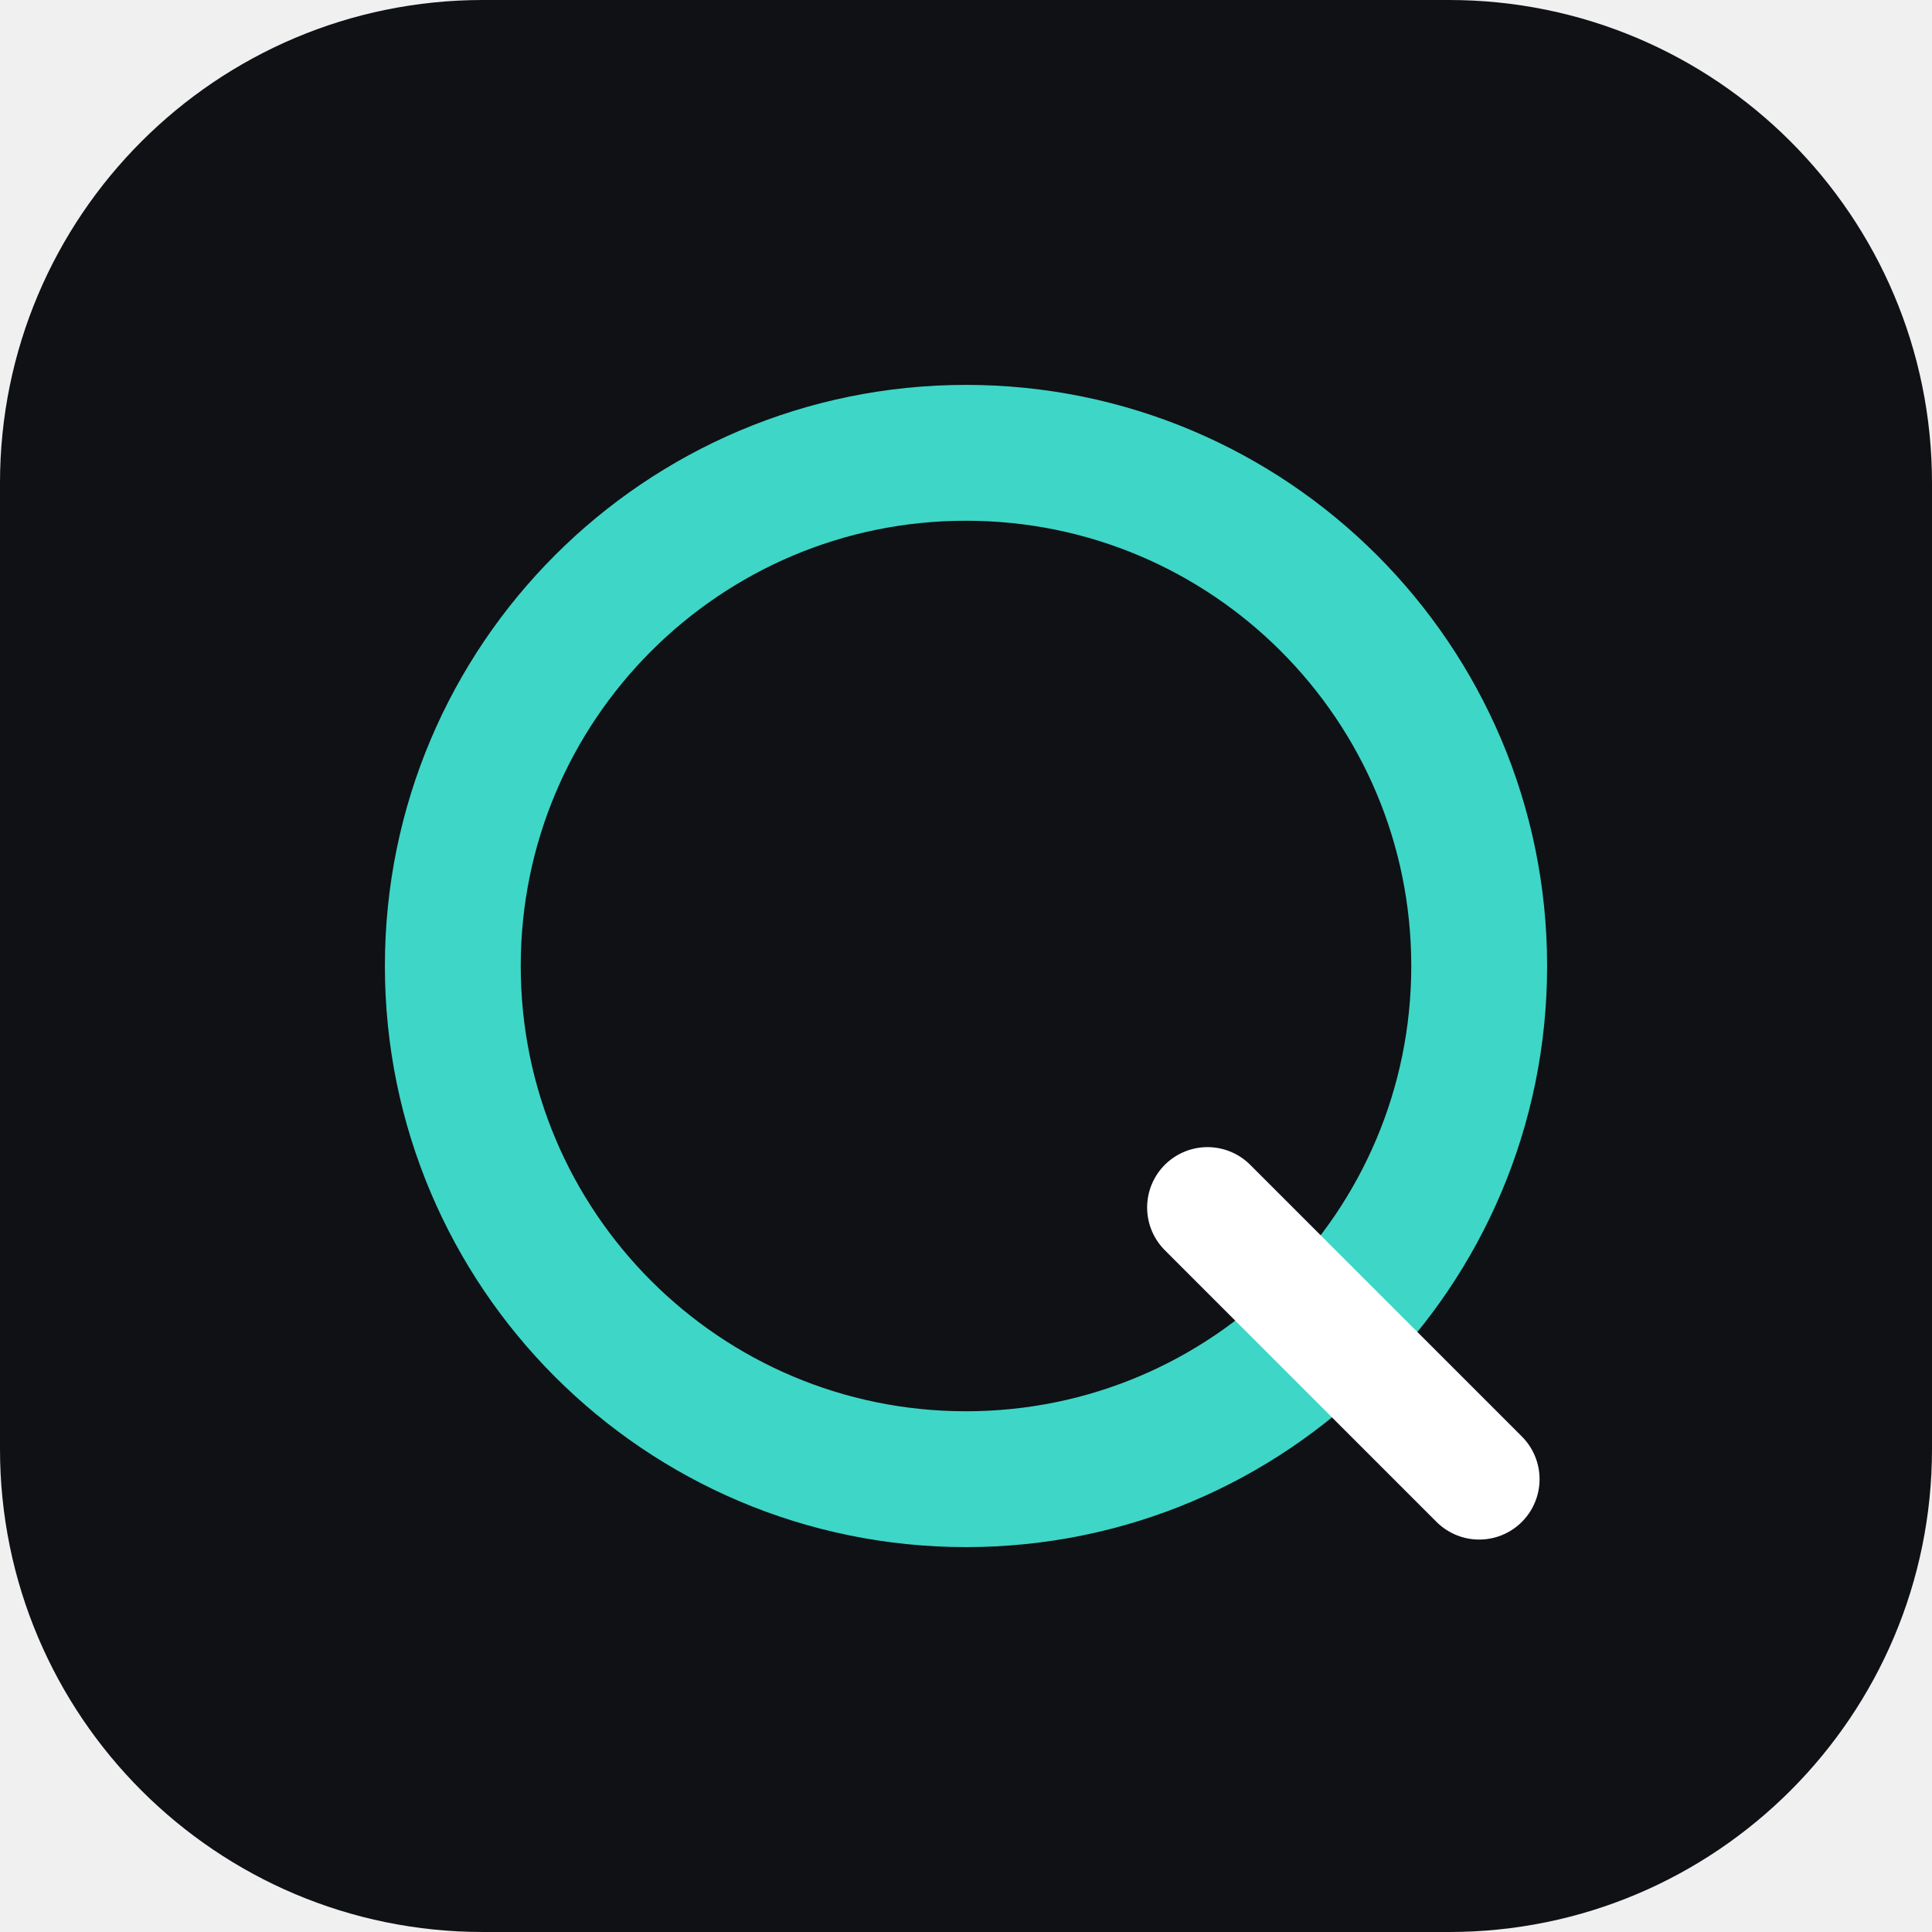
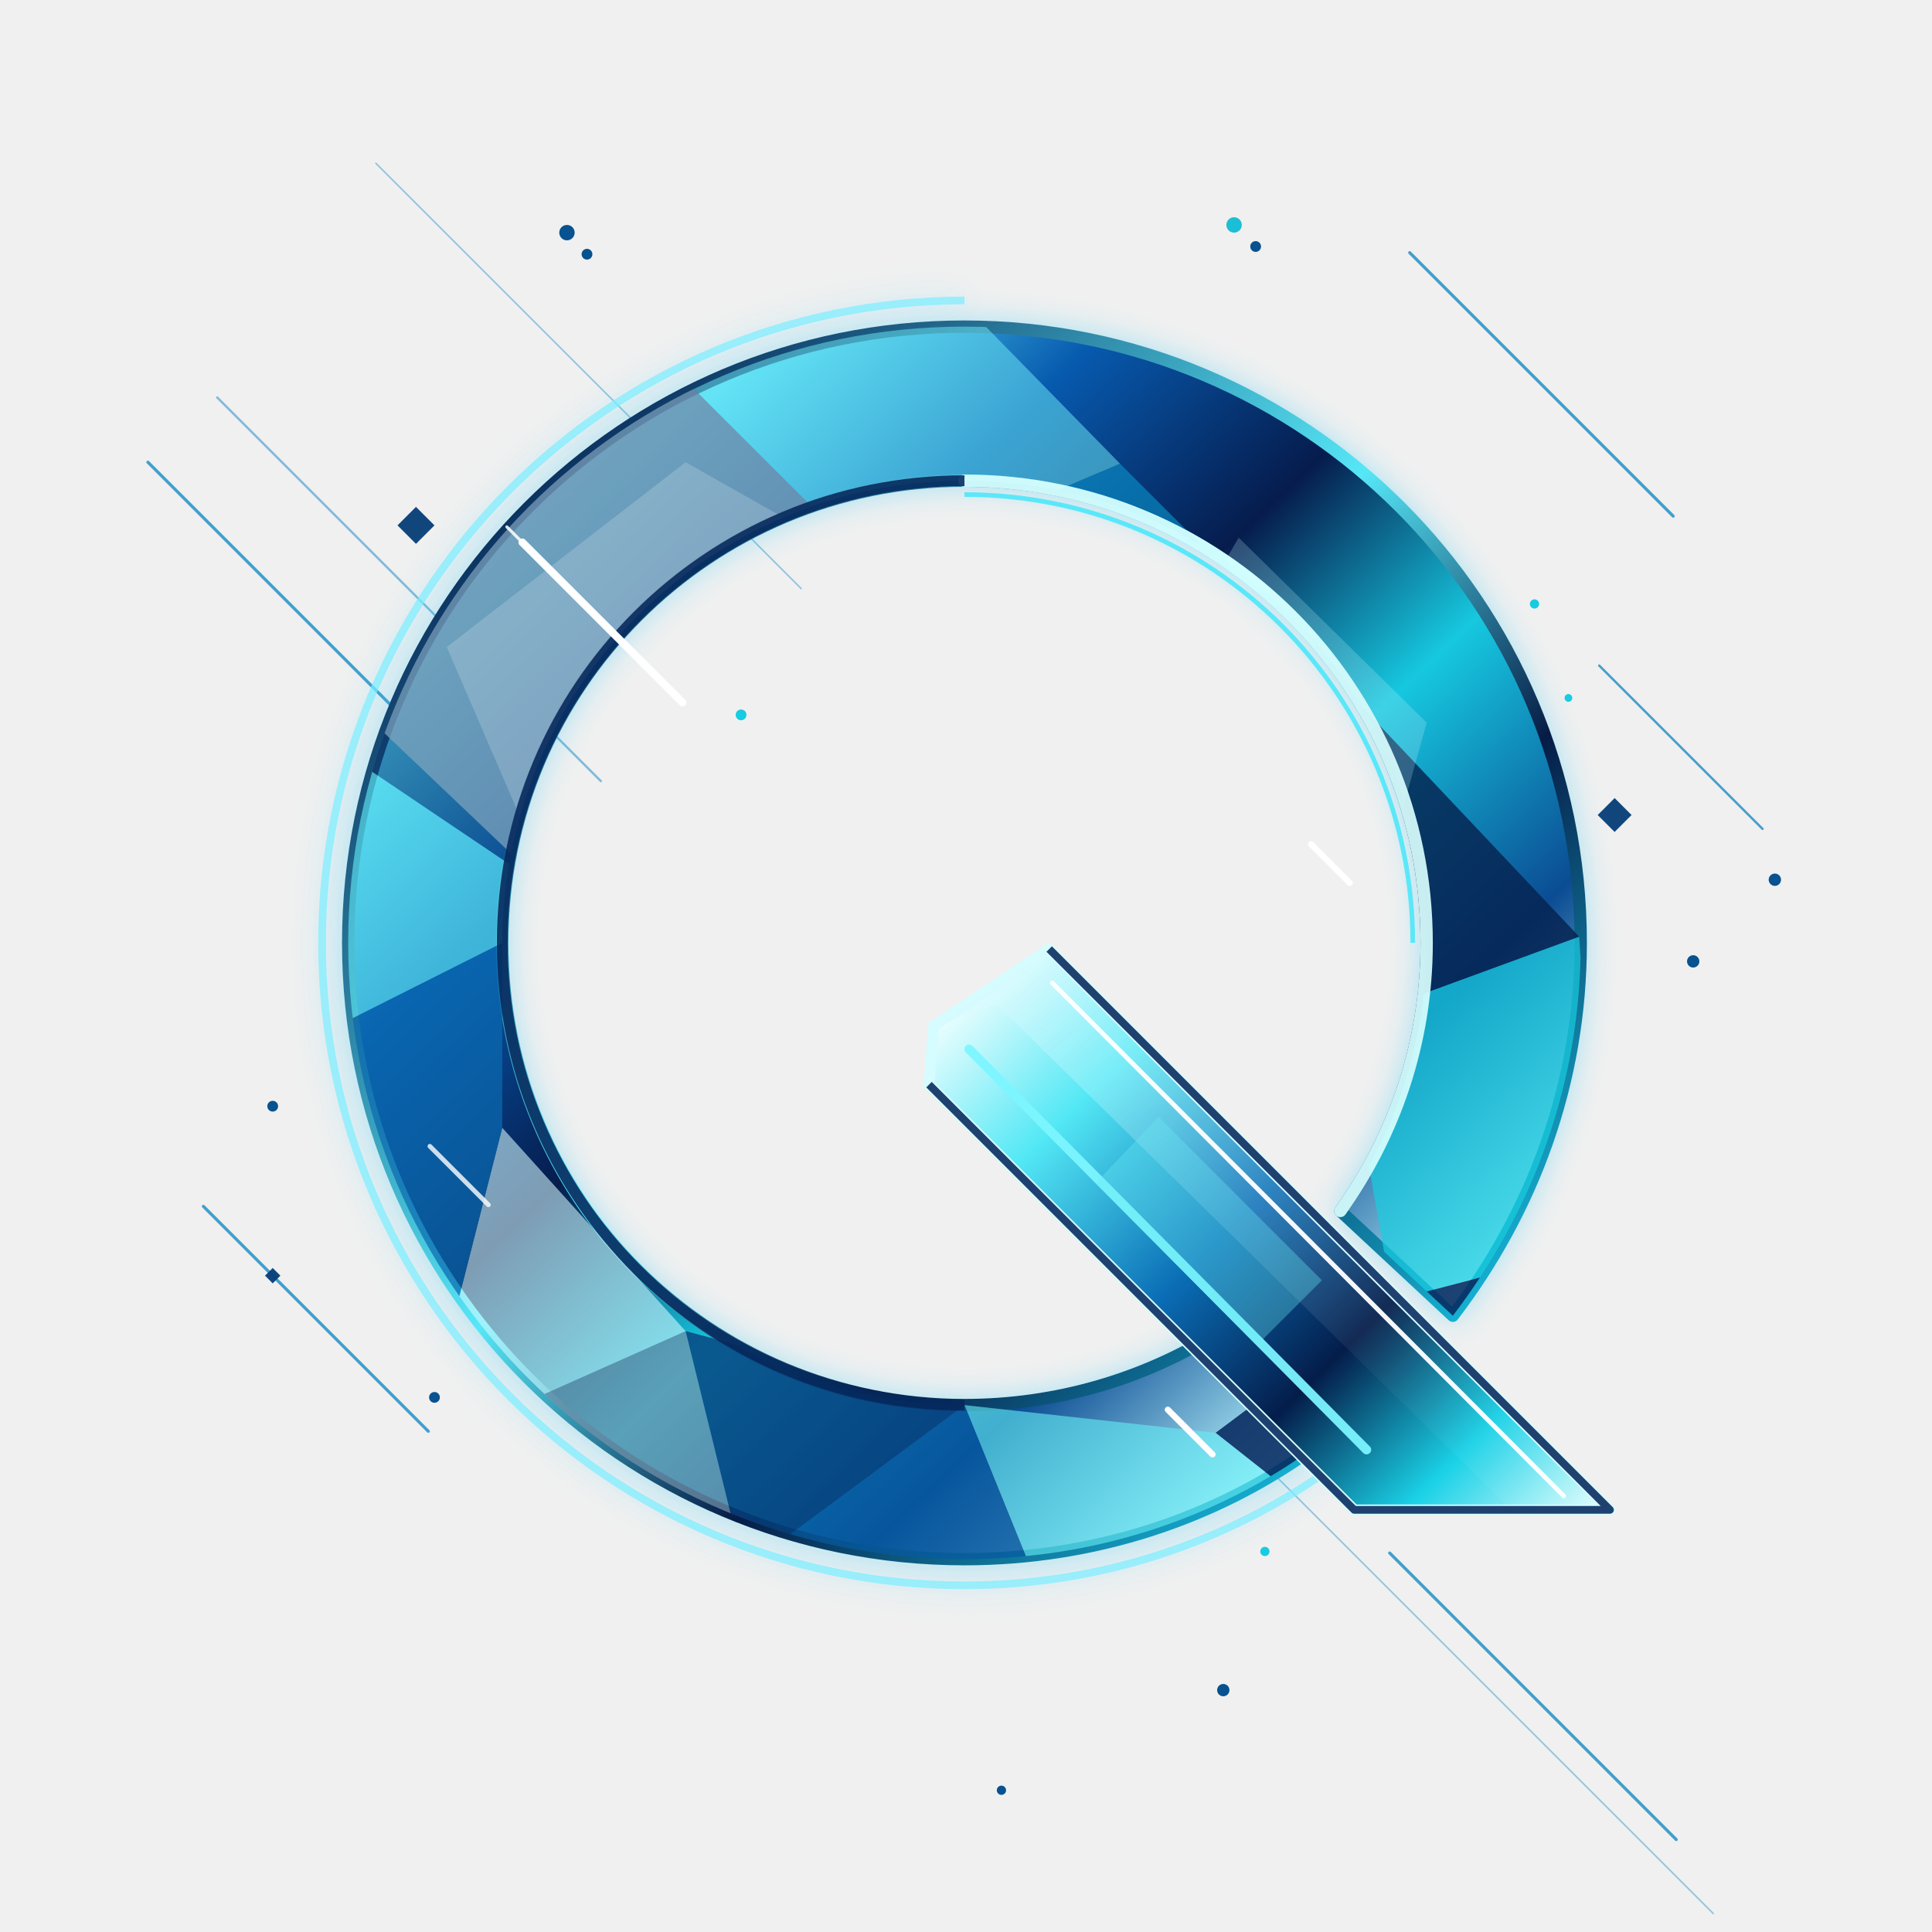
- <svg xmlns="http://www.w3.org/2000/svg" width="256" height="256" viewBox="0 0 256 256" fill="none">
-   <rect width="256" height="256" rx="64" fill="#0F1115" />
-   <circle cx="128" cy="128" r="68" stroke="#40E0D0" stroke-width="18" opacity="0.95" />
-   <circle cx="128" cy="128" r="38" fill="#0F1115" />
-   <path d="       M160 160       L196 196     " stroke="white" stroke-width="16" stroke-linecap="round" />
+ <svg xmlns="http://www.w3.org/2000/svg" width="1254" height="1254" viewBox="0 0 1254 1254" fill="none">
+   <defs>
+     <linearGradient id="glassOuter" x1="265" y1="260" x2="980" y2="1010" gradientUnits="userSpaceOnUse">
+       <stop offset="0" stop-color="#E9FCFF" />
+       <stop offset=".13" stop-color="#59DDF5" />
+       <stop offset=".27" stop-color="#075AAE" />
+       <stop offset=".42" stop-color="#061C4D" />
+       <stop offset=".56" stop-color="#16C8DF" />
+       <stop offset=".72" stop-color="#0B4C93" />
+       <stop offset=".86" stop-color="#BDF8FF" />
+       <stop offset="1" stop-color="#0876B8" />
+     </linearGradient>
+     <linearGradient id="glassInner" x1="360" y1="320" x2="850" y2="900" gradientUnits="userSpaceOnUse">
+       <stop offset="0" stop-color="#FFFFFF" stop-opacity=".95" />
+       <stop offset=".18" stop-color="#A5F2FF" stop-opacity=".78" />
+       <stop offset=".36" stop-color="#0D8FC8" stop-opacity=".96" />
+       <stop offset=".52" stop-color="#06204D" />
+       <stop offset=".68" stop-color="#4DE9F1" stop-opacity=".9" />
+       <stop offset=".84" stop-color="#0B3676" />
+       <stop offset="1" stop-color="#E6FCFF" />
+     </linearGradient>
+     <linearGradient id="tail" x1="625" y1="640" x2="1000" y2="1020" gradientUnits="userSpaceOnUse">
+       <stop stop-color="#F4FFFF" />
+       <stop offset=".2" stop-color="#53E8F5" />
+       <stop offset=".44" stop-color="#0A6DB5" />
+       <stop offset=".64" stop-color="#041D4A" />
+       <stop offset=".83" stop-color="#1AD1E6" />
+       <stop offset="1" stop-color="#E7FFFF" />
+     </linearGradient>
+     <linearGradient id="shine" x1="300" y1="250" x2="840" y2="930" gradientUnits="userSpaceOnUse">
+       <stop stop-color="#FFFFFF" stop-opacity=".98" />
+       <stop offset=".45" stop-color="#C9F8FF" stop-opacity=".58" />
+       <stop offset="1" stop-color="#FFFFFF" stop-opacity=".05" />
+     </linearGradient>
+     <linearGradient id="navyEdge" x1="330" y1="330" x2="900" y2="920" gradientUnits="userSpaceOnUse">
+       <stop stop-color="#0B315F" />
+       <stop offset=".45" stop-color="#56E7F7" />
+       <stop offset=".7" stop-color="#061C46" />
+       <stop offset="1" stop-color="#16B9DA" />
+     </linearGradient>
+     <filter id="glow" x="120" y="120" width="1010" height="1010" color-interpolation-filters="sRGB" filterUnits="userSpaceOnUse">
+       <feGaussianBlur stdDeviation="10" result="blur" />
+       <feColorMatrix in="blur" type="matrix" values="0 0 0 0 0.12  0 0 0 0 0.78  0 0 0 0 0.98  0 0 0 .35 0" result="tint" />
+       <feMerge>
+         <feMergeNode in="tint" />
+         <feMergeNode in="SourceGraphic" />
+       </feMerge>
+     </filter>
+     <clipPath id="ringClip">
+       <path fill-rule="evenodd" clip-rule="evenodd" d="M626 212C405 212 226 391 226 612C226 833 405 1012 626 1012C710 1012 788 986 851 941L789 866C742 895 686 912 626 912C460 912 326 778 326 612C326 446 460 312 626 312C792 312 926 446 926 612C926 677 905 737 870 786L943 854C995 786 1026 703 1026 612C1026 391 847 212 626 212Z" />
+     </clipPath>
+   </defs>
+   <g stroke="#1387C3" stroke-linecap="round" opacity=".78">
+     <path d="M96 300L334 538" stroke-width="2" />
+     <path d="M141 258L390 507" stroke-width="1.5" opacity=".65" />
+     <path d="M915 164L1086 335" stroke-width="2" />
+     <path d="M1038 432L1144 538" stroke-width="1.5" />
+     <path d="M132 783L278 929" stroke-width="2" />
+     <path d="M902 1008L1088 1194" stroke-width="2" />
+     <path d="M244 106L520 382" stroke-width="1" opacity=".55" />
+     <path d="M760 890L1112 1242" stroke-width="1" opacity=".55" />
+   </g>
+   <g fill="#07528F">
+     <circle cx="368" cy="151" r="5" />
+     <circle cx="381" cy="165" r="3.5" />
+     <circle cx="801" cy="146" r="5" fill="#1BBED5" />
+     <circle cx="815" cy="160" r="3.5" />
+     <circle cx="177" cy="718" r="3.5" />
+     <circle cx="282" cy="907" r="3.5" />
+     <circle cx="1099" cy="624" r="4" />
+     <circle cx="1152" cy="571" r="4" />
+     <circle cx="794" cy="1097" r="4" />
+     <circle cx="650" cy="1162" r="3" />
+   </g>
+   <g fill="#063E78" opacity=".95">
+     <path d="M270 329l12 12-12 12-12-12z" />
+     <path d="M1048 518l11 11-11 11-11-11z" />
+     <path d="M177 823l5 5-5 5-5-5z" />
+   </g>
+   <path d="M626 195C396 195 209 382 209 612S396 1029 626 1029C713 1029 794 1002 861 955" stroke="#7DEFFF" stroke-width="5" opacity=".72" filter="url(#glow)" />
+   <path d="M626 212C405 212 226 391 226 612C226 833 405 1012 626 1012C710 1012 788 986 851 941L789 866C742 895 686 912 626 912C460 912 326 778 326 612C326 446 460 312 626 312C792 312 926 446 926 612C926 677 905 737 870 786L943 854C995 786 1026 703 1026 612C1026 391 847 212 626 212Z" fill="url(#glassOuter)" stroke="url(#navyEdge)" stroke-width="8" stroke-linejoin="round" filter="url(#glow)" />
+   <g clip-path="url(#ringClip)">
+     <path d="M175 405L389 191L567 369L359 580Z" fill="#D9FCFF" fill-opacity=".72" />
+     <path d="M389 191L586 157L727 301L567 369Z" fill="#6CE8F7" fill-opacity=".52" />
+     <path d="M567 369L727 301L872 446L716 500Z" fill="#0A8EC6" fill-opacity=".64" />
+     <path d="M716 500L872 446L1025 608L872 664Z" fill="#06234F" fill-opacity=".82" />
+     <path d="M872 664L1025 608L1038 809L904 844Z" fill="#18CDE0" fill-opacity=".7" />
+     <path d="M904 844L1038 809L903 1020L789 930Z" fill="#072B61" fill-opacity=".88" />
+     <path d="M789 930L903 1020L687 1062L626 912Z" fill="#64ECF4" fill-opacity=".62" />
+     <path d="M626 912L687 1062L483 1018L445 864Z" fill="#075AA2" fill-opacity=".7" />
+     <path d="M445 864L483 1018L286 889L326 732Z" fill="#D4FAFF" fill-opacity=".58" />
+     <path d="M326 732L286 889L169 691L326 612Z" fill="#0A6AB0" fill-opacity=".72" />
+     <path d="M326 612L169 691L209 479L359 580Z" fill="#5EE6F3" fill-opacity=".65" />
+     <path d="M359 580L209 479L389 191L567 369Z" fill="#052D65" fill-opacity=".42" />
+     <path d="M290 420L445 300L567 369L359 580Z" fill="#FFFFFF" fill-opacity=".18" />
+     <path d="M716 500L804 349L926 469L872 664Z" fill="#C8F8FF" fill-opacity=".22" />
+     <path d="M445 864L626 912L483 1018L326 917Z" fill="#061C4B" fill-opacity=".34" />
+   </g>
+   <path d="M626 312C792 312 926 446 926 612C926 677 905 737 870 786" stroke="#D9FFFF" stroke-width="8" stroke-linecap="round" opacity=".92" />
+   <path d="M626 912C460 912 326 778 326 612C326 446 460 312 626 312" stroke="#05285C" stroke-width="7" opacity=".88" />
+   <path d="M626 321C787 321 917 451 917 612" stroke="#4DE8FA" stroke-width="3" opacity=".9" />
+   <path d="M606 666L681 616L1045 980L879 980L603 704Z" fill="url(#tail)" stroke="#D5FCFF" stroke-width="7" stroke-linejoin="round" />
+   <path d="M606 666L681 616L1045 980L981 980L647 652Z" fill="url(#shine)" opacity=".78" />
+   <path d="M681 616L1045 980L879 980L603 704" stroke="#0A2C61" stroke-width="5" stroke-linejoin="round" opacity=".9" />
+   <path d="M629 681L887 941" stroke="#7CF5FF" stroke-width="6" stroke-linecap="round" opacity=".94" />
+   <path d="M683 638L1015 971" stroke="#FFFFFF" stroke-width="3" stroke-linecap="round" opacity=".95" />
+   <path d="M752 725L858 831L816 873L711 768Z" fill="#6CECF5" fill-opacity=".34" />
+   <g stroke="#FFFFFF" stroke-linecap="round">
+     <path d="M339 352L443 456" stroke-width="5" />
+     <path d="M329 342L350 363" stroke-width="2" opacity=".85" />
+     <path d="M851 548L876 573" stroke-width="4" />
+     <path d="M279 744L317 782" stroke-width="3" opacity=".8" />
+     <path d="M758 915L787 944" stroke-width="4" />
+   </g>
+   <g fill="#18CBE0">
+     <circle cx="481" cy="464" r="3.5" />
+     <circle cx="996" cy="392" r="3" />
+     <circle cx="1018" cy="453" r="2.5" />
+     <circle cx="821" cy="1007" r="3" />
+   </g>
</svg>
